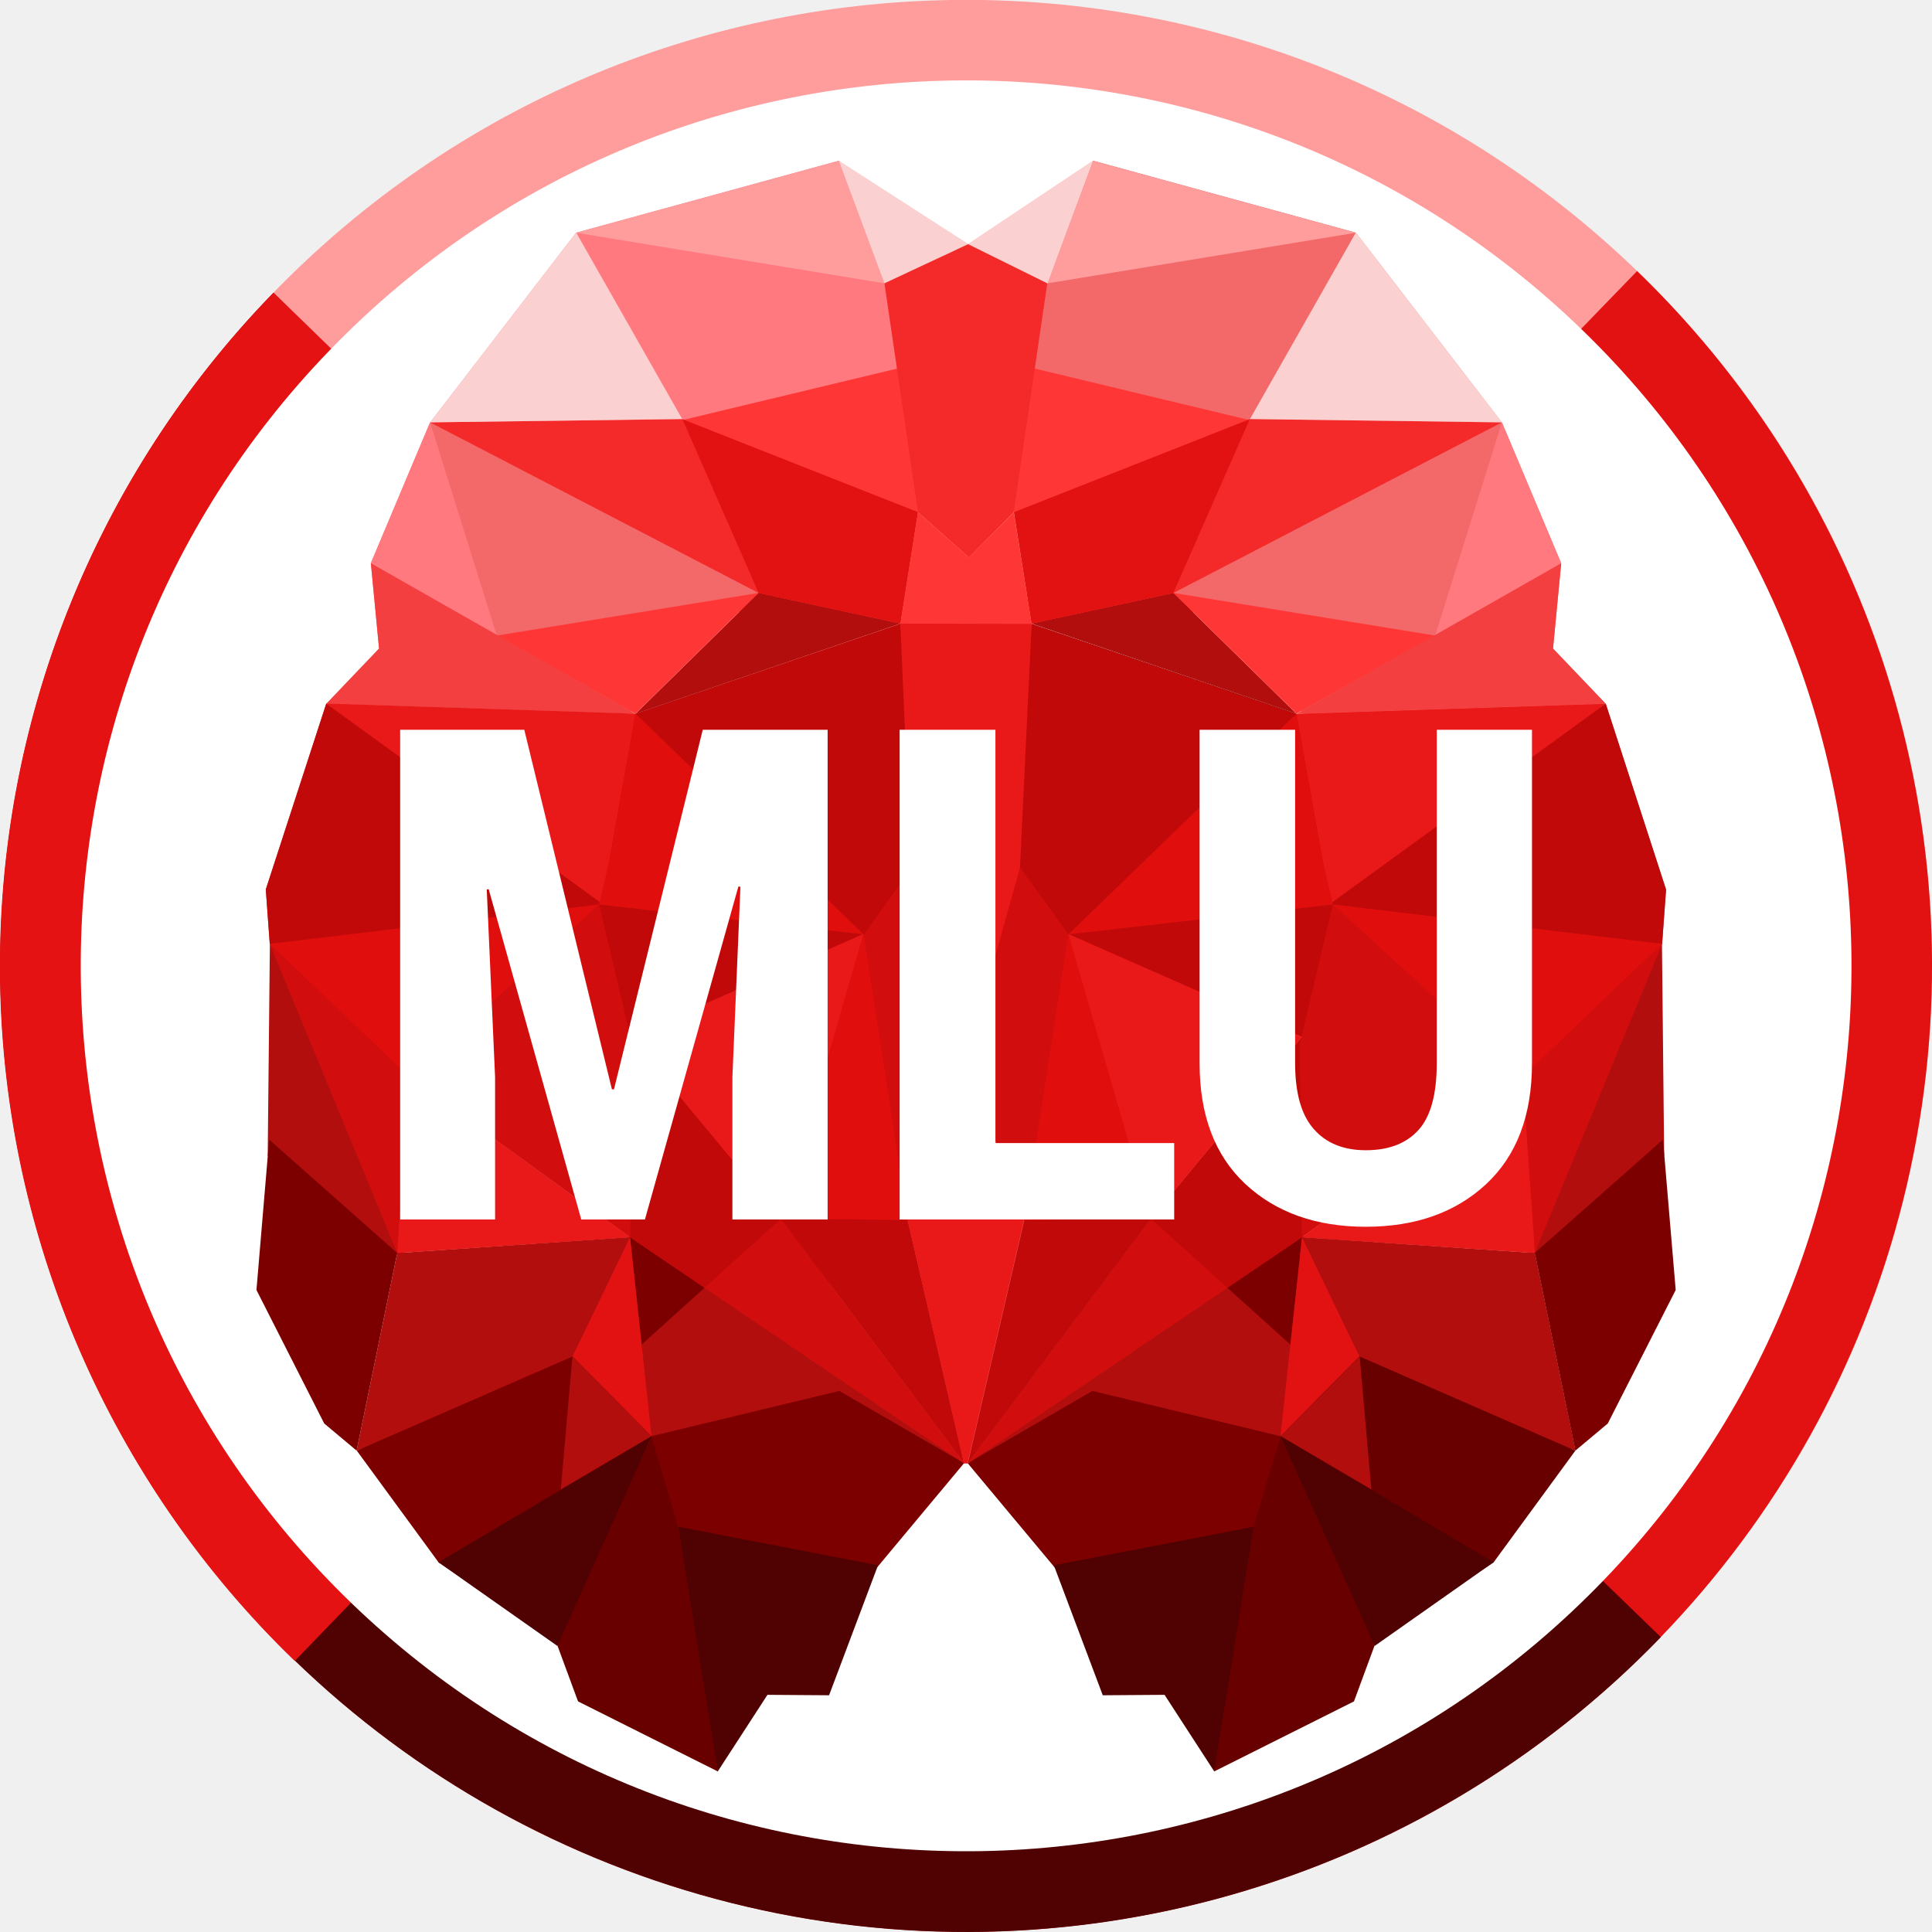
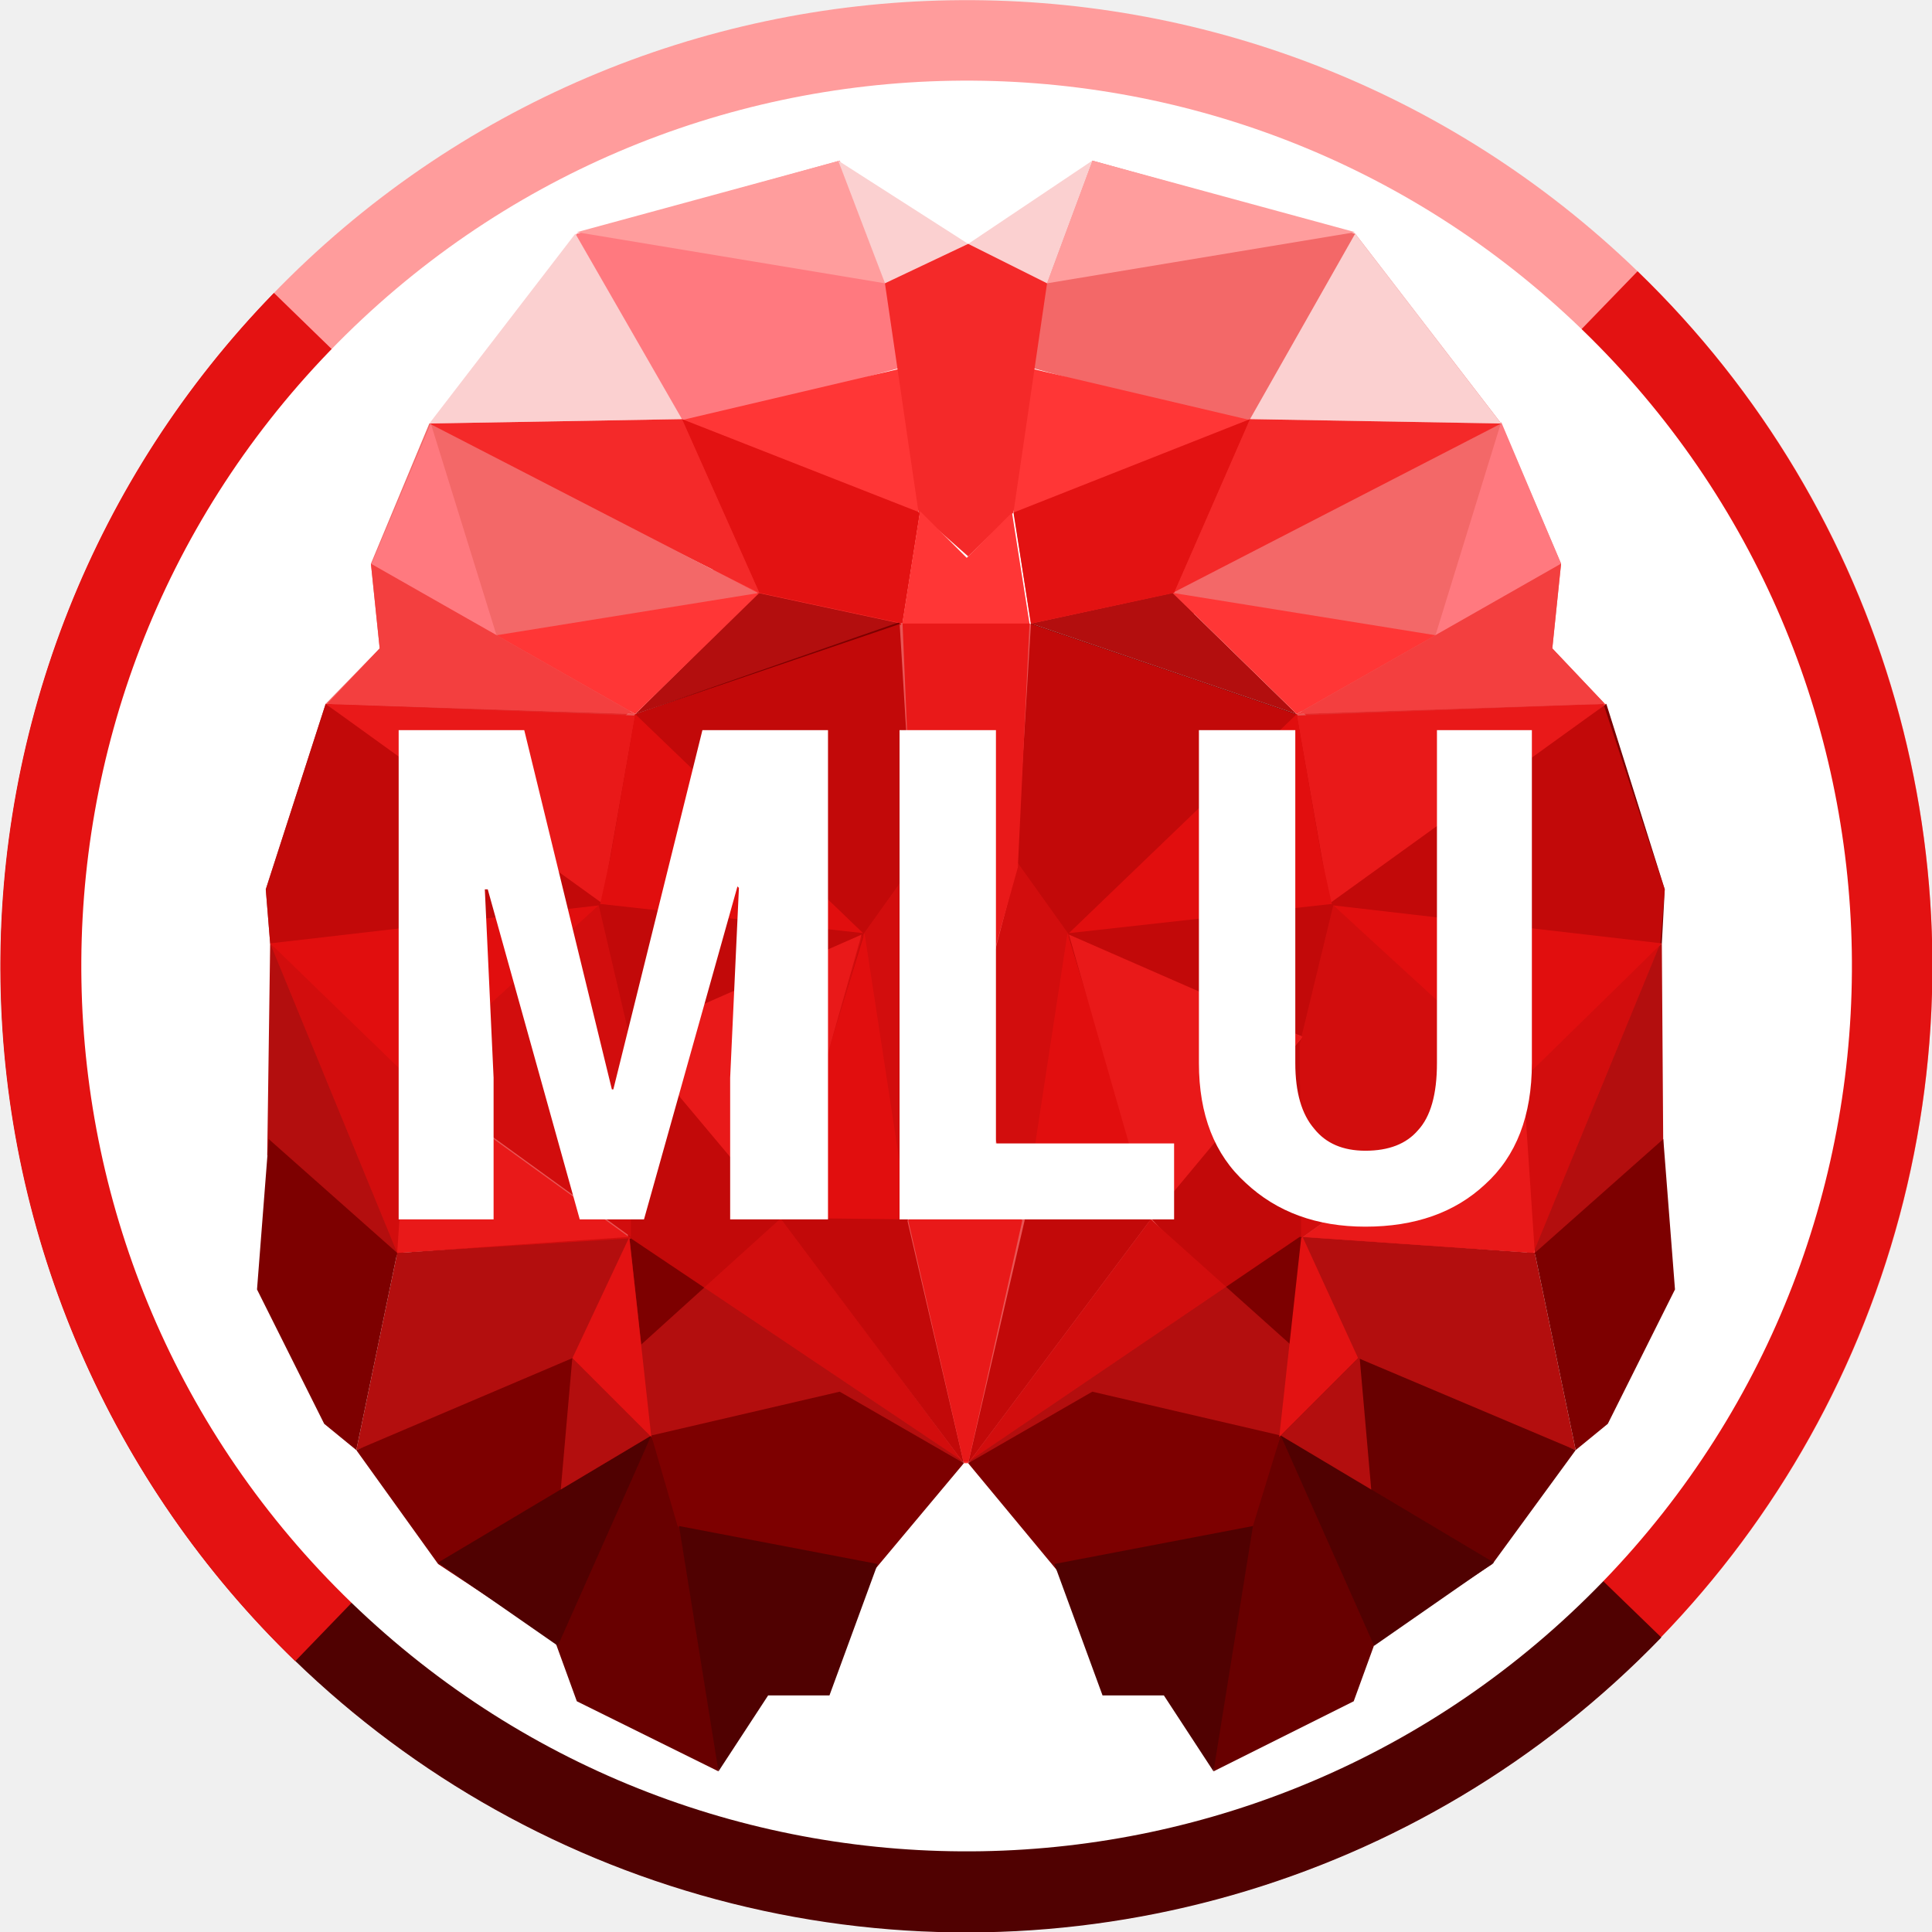
- <svg xmlns="http://www.w3.org/2000/svg" viewBox="0 0 132.29 132.29">
+ <svg xmlns="http://www.w3.org/2000/svg" viewBox="0 0 132.3 132.3">
  <style>.B{fill:#b30e0e}.C{fill:#7d0000}.D{fill:#ff3636}.E{fill:#e31212}.F{fill:#500101}.G{fill:#e41212}.H{fill:#ff797f}.I{fill:#f42929}.J{fill:#f36868}.K{fill:#fbd0d0}.L{fill-rule:evenodd}</style>
-   <g transform="matrix(.15857 .15316 -.15315 .15858 176.17 18.58)">
-     <circle cx="-501.84" cy="-209.12" r="300" fill="#ff9c9c" opacity="1" transform="rotate(270)" />
-     <path d="M-209.12 201.84A300 300 0 0 1 50.42 652.32a300 300 0 0 1-260.36 149.52" opacity="1" class="E" />
-     <path d="M90.93 501.9a300 300 0 0 1-450.48 259.52 300 300 0 0 1-149.52-260.35" opacity="1" class="F" />
-     <path d="M-209.12 802a300 300 0 0 1-299.99-301.11l300 1.1z" opacity="1" class="G" />
-     <circle cx="-209.12" cy="501.84" r="275" fill="#fff" opacity="1" />
+   <g transform="matrix(.15857 .15316 -.15315 .15858 176.2 18.6)">
+     <circle cx="-501.8" cy="-209.1" r="300" fill="#ff9c9c" transform="rotate(270)" />
+     <path d="M-209.1 201.8A300 300 0 0150.4 652.3a300 300 0 01-260.3 149.5" class="E" />
+     <path d="M91 501.9a300 300 0 01-450.6 259.5A300 300 0 01-509 501.1" class="F" />
+     <path d="M-209.1 802a300 300 0 01-300-301.1l300 1z" class="G" />
+     <circle cx="-209.1" cy="501.8" r="275" fill="#fff" />
  </g>
  <g class="L">
-     <path d="M57.45 11l-18 4.93-10 13 14.93.94 18.28-4.93z" class="H" />
-     <path d="M43.96 29.43l6.38 12.47 11.32.8L63.83 29l-1.16-4.06z" class="D" />
-     <path d="M29.45 28.92l17.27-.22 5.22 11.9L29.9 29.57" class="I" />
-     <path d="M29.45 28.92l-4.06 9.65.56 5.84-3.6 3.77 19.94 1.34 9.65-8.92z" class="J" />
-     <path d="M43.52 48.87l8.42-8.27 9.72 2.1z" class="B" />
-     <path d="M43.52 48.87l-4.64 7.9 1.6 4.94 18.57 3.2 3.62-5.8-1-16.4z" class="C" />
-     <path d="M22.34 48.18l18.72 14.47 2.46-13.78z" class="D" />
-     <path d="M22.34 48.18L18.2 60.9l.27 3.72 9 9.63 13.8-12.34z" class="C" />
-     <path d="M18.48 64.63l-.15 14.5 9.3 7.12.43-12.48z" class="B" />
-     <path d="M28.66 74.02L43.15 71l17.1-6.9-18.68-2.7zM43.15 71L43 93.24l7.48-6.53 10.07 1.9z" class="C" />
-     <path d="M44.1 71.9l14.5-7.16 4.07-5.64 3.48 13.53-6.52 17.86z" class="B" />
-     <path d="M27.2 85.8l15.94-1.08-15.1-10.95z" class="D" />
-     <path d="M41.02 61.92L28.05 73.77l15.1 10.95.14-13.2z" class="B" />
-     <path d="M34.02 43.52l17.92-2.92-8.42 8.27z" class="D" />
-     <path d="M34.02 43.52l-4.57-14.6-4.06 9.65z" class="H" />
+     <path d="M57.5 11l-18 5-10 13 14.9.9 18.3-5z" class="H" />
+     <path d="M44 29.4L50.3 42l11.4.8L63.8 29l-1.1-4z" class="D" />
+     <path d="M29.4 29l17.3-.3L52 40.6l-22-11" class="I" />
+     <path d="M29.4 29l-4 9.6.6 5.8-3.7 3.8 20 1.3 9.6-8.9z" class="J" />
+     <path d="M43.5 48.9l8.4-8.3 9.8 2.1z" class="B" />
+     <path d="M43.5 48.9L39 56.8l1.6 5 18.4 3 3.6-5.8-1-16.4z" class="C" />
+     <path d="M22.3 48.2l18.8 14.4L43.5 49z" class="D" />
+     <path d="M22.3 48.2l-4.1 12.7.3 3.7 9 9.7 13.8-12.4z" class="C" />
+     <path d="M18.5 64.6l-.2 14.5 9.3 7.2.5-12.5z" class="B" />
+     <path d="M28.7 74L43 71l17.1-6.9-18.6-2.7zM43 71v22.2l7.5-6.5 10 2z" class="C" />
+     <path d="M44.1 71.9l14.5-7.2 4-5.6 3.6 13.5-6.6 17.9z" class="B" />
+     <path d="M27.2 85.8l16-1-15.2-11z" class="D" />
+     <path d="M41 62L28 73.7l15.2 11V71.4z" class="B" />
+     <path d="M34 43.5l18-2.9-8.5 8.3z" class="D" />
+     <path d="M34 43.5L29.5 29l-4.1 9.7z" class="H" />
    <g class="B">
-       <path d="M41.96 93.85l11.52-10.4 12.54 16.75-7.1-.25-13.5.58z" />
-       <path d="M27.2 85.8l-2.78 13.53 14.08-4.8 4.93 5.8 1.18-2-1.47-13.62z" />
+       <path d="M42 93.8l11.5-10.4L66 100.2l-7-.3-13.6.6z" />
+       <path d="M27.2 85.8l-2.8 13.5 14.1-4.8 5 5.8 1.1-2-1.5-13.6z" />
    </g>
-     <path d="M18.43 78.03l-.87 10.3 4.64 9.14 2.22 1.86L27.2 85.8zm6 21.3l14.8-6.46 5.4 5.47-6.6 13.94-8-5.3z" class="C" />
-     <path fill="#680000" d="M37.55 111l2.03 5.5 9.58 4.8-.58-12.34-3.97-10.62L38 112z" />
-     <path d="M44.6 98.34l12.87-3.1 8.54 4.95-10.28 12.32-9.3-7.98z" class="C" />
-     <path d="M46.45 104.54l2.7 16.75 3.4-5.24 4.22.03 3.35-8.9z" class="F" />
-     <path d="M29.45 28.92l10-13 7.26 12.77z" class="K" />
-     <path d="M18.48 64.63l22.54-2.7-12.97 11.84z" class="E" />
-     <path d="M43.52 48.87l15.6 15.1-18.1-2.04.76-3.26z" class="G" />
-     <path d="M59.12 63.96l-5.64 19.5 12.54 16.75-5.3-22.83z" class="C" />
-     <path d="M30.02 106.97l8.14 5.73 6.45-14.36z" class="F" />
-     <path d="M38.4 101.98l6.2-3.64-5.4-5.47z" class="B" />
-     <path fill="#ff9d9d" d="M60.56 19.4l-21.1-3.46 18-4.93z" />
-     <path d="M46.72 28.7l5.22 11.9 9.72 2.1 1.2-7.63z" class="E" />
-     <path d="M55.88 74.7c-1.5 3.24-2.4 8.74-2.4 8.74l8.68.1-3.04-19.6z" class="G" />
-     <path d="M43.15 71l10.33 12.45 5.64-19.5z" class="D" />
+     <path d="M18.4 78l-.8 10.3 4.6 9.2 2.2 1.8 2.8-13.5zm6 21.3L39.2 93l5.4 5.4-6.6 14-8-5.3z" class="C" />
+     <path fill="#680000" d="M37.5 111l2 5.5 9.7 4.8-.6-12.3-4-10.7L38 112z" />
+     <path d="M44.6 98.3l12.9-3 8.5 4.9-10.3 12.3-9.3-8z" class="C" />
+     <path d="M46.5 104.5l2.7 16.8 3.4-5.2h4.2l3.3-9z" class="F" />
+     <path d="M29.4 29l10-13 7.3 12.7z" class="K" />
+     <path d="M18.5 64.6L41 62 28 73.8z" class="E" />
+     <path d="M43.5 48.9l15.6 15-18-2 .7-3.2z" class="G" />
+     <path d="M59.1 64l-5.6 19.5L66 100.2l-5.3-22.8z" class="C" />
+     <path d="M30 107l8.2 5.7 6.4-14.4z" class="F" />
+     <path d="M38.4 102l6.2-3.7-5.4-5.4z" class="B" />
+     <path fill="#ff9d9d" d="M60.6 19.4l-21.1-3.5 18-4.9z" />
+     <path d="M46.7 28.7L52 40.6l9.8 2.1 1.2-7.6z" class="E" />
+     <path d="M55.9 74.7c-1.5 3.2-2.4 8.7-2.4 8.7l8.7.1-3-19.6z" class="G" />
+     <path d="M43.1 71l10.4 12.4L59 64z" class="D" />
  </g>
-   <path fill="#f33f3f" d="M25.4 38.57l.56 5.84-3.6 3.77 21.17.7z" />
-   <path d="M43.14 84.72l-3.93 8.15 5.4 5.47-1.47-13.62" class="E" />
+   <path fill="#f33f3f" d="M25.4 38.6l.6 5.8-3.6 3.8 21.1.7z" />
+   <path d="M43.1 84.7L39.2 93l5.4 5.4-1.5-13.6" class="E" />
  <g class="L">
-     <path d="M74.84 11l18 4.93 10 13-14.93.94-18.28-4.93z" class="J" />
-     <path d="M88.33 29.43L81.95 41.9l-11.32.8L68.46 29l1.16-4.06z" class="D" />
-     <path d="M102.84 28.92l-17.26-.22-5.23 11.9 22.05-11.03" class="I" />
-     <path d="M102.84 28.92l4.06 9.65-.56 5.84 3.6 3.77L90 49.52l-9.65-8.92z" class="J" />
-     <path d="M88.77 48.87l-8.42-8.27-9.72 2.1z" class="B" />
-     <path d="M88.77 48.87l4.64 7.9-1.6 4.94-18.57 3.2-3.62-5.8 1-16.4z" class="C" />
-     <path d="M109.95 48.18L91.23 62.65l-2.46-13.78z" class="D" />
-     <path d="M109.95 48.18l4.13 12.73-.27 3.72-9 9.63-13.78-12.34z" class="C" />
-     <path d="M113.8 64.63l.15 14.5-9.3 7.12-.43-12.48z" class="B" />
-     <path d="M103.63 74.02L89.15 71l-17.1-6.9 18.67-2.7zM89.15 71l.14 22.23-7.48-6.53-3-3.25z" class="C" />
-     <path d="M88.2 71.9l-14.5-7.16-4.07-5.64-3.47 13.53 6.5 17.86z" class="B" />
-     <path d="M105.1 85.8l-15.94-1.08 15.1-10.95z" class="D" />
-     <path d="M91.27 61.92l12.97 11.85-15.1 10.95-.14-13.2z" class="B" />
-     <path d="M98.27 43.52L80.35 40.6l8.42 8.27z" class="D" />
-     <path d="M98.27 43.52l4.57-14.6 4.06 9.65z" class="H" />
+     <path d="M74.8 11l18 5 10 13-14.9.9-18.3-5z" class="J" />
+     <path d="M88.3 29.4L82 42l-11.4.8L68.5 29l1.1-4z" class="D" />
+     <path d="M102.8 29l-17.2-.3-5.2 11.9 22-11" class="I" />
+     <path d="M102.8 29l4.1 9.6-.6 5.8 3.6 3.8L90 49.5l-9.7-8.9z" class="J" />
+     <path d="M88.8 48.9l-8.5-8.3-9.7 2.1z" class="B" />
+     <path d="M88.8 48.9l4.6 7.9-1.6 5-18.6 3.1-3.6-5.8 1-16.4z" class="C" />
+     <path d="M110 48.2L91.2 62.6 88.8 49z" class="D" />
+     <path d="M110 48.2l4 12.7-.2 3.7-9 9.7L91 61.9z" class="C" />
+     <path d="M113.8 64.6l.1 14.5-9.3 7.2-.4-12.5z" class="B" />
+     <path d="M103.6 74l-14.4-3L72 64.1l18.6-2.7zm-14.4-3v22.2l-7.4-6.5-3-3.3z" class="C" />
+     <path d="M88.2 71.9l-14.5-7.2-4-5.6-3.5 13.5 6.5 17.9z" class="B" />
+     <path d="M105.1 85.8l-16-1 15.2-11z" class="D" />
+     <path d="M91.3 62l13 11.8-15.2 11-.1-13.3z" class="B" />
+     <path d="M98.3 43.5l-18-2.9 8.5 8.3z" class="D" />
+     <path d="M98.3 43.5l4.5-14.6 4.1 9.7z" class="H" />
    <g class="B">
-       <path d="M90.33 93.85L78.8 83.45 66.27 100.2l7.1-.25 13.5.58z" />
-       <path d="M105.1 85.8l2.78 13.53-14.08-4.8-4.93 5.8-1.18-2 1.47-13.62z" />
+       <path d="M90.3 93.8L78.8 83.5l-12.5 16.7 7-.3 13.6.6z" />
+       <path d="M105.1 85.8l2.8 13.5-14.1-4.8-5 5.8-1.1-2 1.5-13.6z" />
    </g>
-     <path d="M113.87 78.03l.87 10.3-4.65 9.14-2.22 1.86-2.78-13.54z" class="C" />
+     <path d="M113.9 78l.8 10.3-4.6 9.2-2.2 1.8-2.8-13.5z" class="C" />
    <g fill="#680000">
-       <path d="M107.87 99.33l-14.8-6.46-5.4 5.47 6.6 13.94 8-5.3z" />
-       <path d="M94.74 111l-2.03 5.5-9.58 4.8.58-12.34 3.97-10.62L94.3 112z" />
+       <path d="M107.9 99.3L93 93l-5.4 5.4 6.6 14 8-5.3z" />
+       <path d="M94.7 111l-2 5.5-9.6 4.8.6-12.3 4-10.7 6.6 13.7z" />
    </g>
-     <path d="M87.68 98.34l-12.88-3.1-8.54 4.95 10.28 12.32 9.3-7.98z" class="C" />
-     <path d="M85.84 104.54l-2.7 16.75-3.4-5.24-4.23.03-3.35-8.9z" class="F" />
-     <path d="M102.84 28.92l-10-13-7.25 12.77z" class="K" />
-     <path d="M113.8 64.63l-22.54-2.7 12.97 11.84z" class="E" />
-     <path d="M88.77 48.87l-15.6 15.1 18.1-2.04-.76-3.26z" class="G" />
-     <path d="M73.17 63.96l5.64 19.5-12.54 16.75 5.3-22.83z" class="C" />
-     <path d="M102.27 106.97l-8.14 5.73-6.45-14.36z" class="F" />
-     <path d="M93.9 101.98l-6.2-3.64 5.4-5.47z" class="B" />
-     <path fill="#ff9d9d" d="M71.73 19.4l21.1-3.46-18-4.93z" />
-     <path d="M85.58 28.7l-5.23 11.9-9.72 2.1-1.2-7.63z" class="E" />
-     <path d="M76.4 74.7c1.5 3.24 2.4 8.74 2.4 8.74l-8.68.1 3.04-19.6z" class="G" />
-     <path d="M89.15 71L78.8 83.46l-5.64-19.5z" class="D" />
+     <path d="M87.7 98.3l-12.9-3-8.5 4.9 10.2 12.3 9.3-8z" class="C" />
+     <path d="M85.8 104.5l-2.7 16.8-3.4-5.2h-4.2l-3.3-9z" class="F" />
+     <path d="M102.8 29l-10-13-7.2 12.7z" class="K" />
+     <path d="M113.8 64.6L91.3 62l13 11.9z" class="E" />
+     <path d="M88.8 48.9l-15.6 15 18-2-.7-3.2z" class="G" />
+     <path d="M73.2 64l5.6 19.5-12.5 16.7 5.3-22.8z" class="C" />
+     <path d="M102.3 107l-8.2 5.7-6.4-14.4z" class="F" />
+     <path d="M93.9 102l-6.2-3.7 5.4-5.4z" class="B" />
+     <path fill="#ff9d9d" d="M71.7 19.4l21.1-3.5-18-4.9z" />
+     <path d="M85.6 28.7l-5.2 11.9-9.8 2.1-1.2-7.6z" class="E" />
+     <path d="M76.4 74.7a42 42 0 012.4 8.7l-8.7.1 3-19.6z" class="G" />
+     <path d="M89.2 71L78.8 83.5 73.2 64z" class="D" />
  </g>
-   <path fill="#f33f3f" d="M106.9 38.57l-.56 5.84 3.6 3.77-21.17.7z" />
-   <path d="M89.15 84.72l3.93 8.15-5.4 5.47 1.47-13.62" class="E" />
-   <path d="M60.56 19.4l5.54 2.76 5.63-2.76 3.1-8.4-8.54 5.7-8.85-5.7z" class="K" />
-   <path d="M60.56 19.4l2.3 15.68 3.48 3.1 3.07-3.1 2.3-15.68-5.42-2.68z" class="I" />
-   <path d="M66.15 72.63l-4 10.93L66 100.2h.25l3.86-16.64-3.98-10.93m.2-34.47l-3.48-3.1-1.2 7.64.72 16.64 3.77 13.3 3.7-13.23.8-16.7-1.22-7.64z" class="D" />
-   <path fill="#e00d0d" d="M61.66 42.7l-18.14 6.17-21.18-.7L18.2 60.9l.27 3.72L27.2 85.8l15.94-1.07 22.88 15.48h.25l22.88-15.48 15.94 1.07 8.72-21.16.27-3.72-4.13-12.73-21.18.7-18.14-6.17z" opacity=".7" />
-   <path d="M35.9 49.97l6 24.62h.14l6.08-24.62h8.55V83.5h-6.52v-9.74l.55-13.04-.14-.02-6.4 22.8H39.8l-6.34-22.62-.13.03.57 12.85v9.74h-6.5V49.97zm32.26 28.3H80.4v5.23H61.6V49.97h6.56zm36.74-28.3V72.8q0 5.37-3.16 8.3Q98.6 84 93.52 84q-5.1 0-8.25-2.93-3.13-2.93-3.13-8.27V49.97h6.54V72.8q0 3.06 1.27 4.5 1.27 1.46 3.57 1.46 2.37 0 3.62-1.4 1.24-1.38 1.24-4.58V49.97z" fill="#fff" letter-spacing="0" word-spacing="0" />
+   <path fill="#f33f3f" d="M106.9 38.6l-.6 5.8 3.6 3.8-21.1.7z" />
+   <path d="M89.2 84.7L93 93l-5.4 5.4 1.5-13.6" class="E" />
+   <path d="M60.6 19.4l5.5 2.8 5.6-2.8 3.1-8.4-8.5 5.7-8.9-5.7z" class="K" />
+   <path d="M60.6 19.4l2.3 15.7 3.4 3 3.1-3 2.3-15.7-5.4-2.7z" class="I" />
+   <path d="M66.2 72.6l-4 11 3.8 16.6h.3L70 83.6l-4-11m.2-34.4L63 35l-1.2 7.6.7 16.6L66 72.6l3.7-13.2.8-16.7-1.2-7.6z" class="D" />
+   <path fill="#e00d0d" d="M61.7 42.7l-18.2 6.2-21.2-.7-4.1 12.7.3 3.7 8.7 21.2 16-1L66 100.1h.3L89 84.7l16 1.1 8.7-21.2.3-3.7-4.2-12.7-21.1.7-18.2-6.2z" opacity=".7" />
+   <path d="M35.9 50l6 24.6h.1L48.1 50h8.6v33.5H50v-9.7l.6-13-.1-.1-6.4 22.8h-4.4l-6.3-22.6h-.2l.6 12.9v9.7h-6.5V50zm32.3 28.3h12.2v5.2H61.6V50h6.6zM104.9 50v22.8q0 5.4-3.2 8.3-3.1 2.9-8.2 2.9-5 0-8.2-3-3.2-2.9-3.2-8.2V50h6.6v22.8q0 3 1.3 4.5 1.2 1.5 3.5 1.5 2.4 0 3.6-1.4 1.3-1.4 1.3-4.6V50z" fill="#fff" letter-spacing="0" word-spacing="0" />
</svg>
